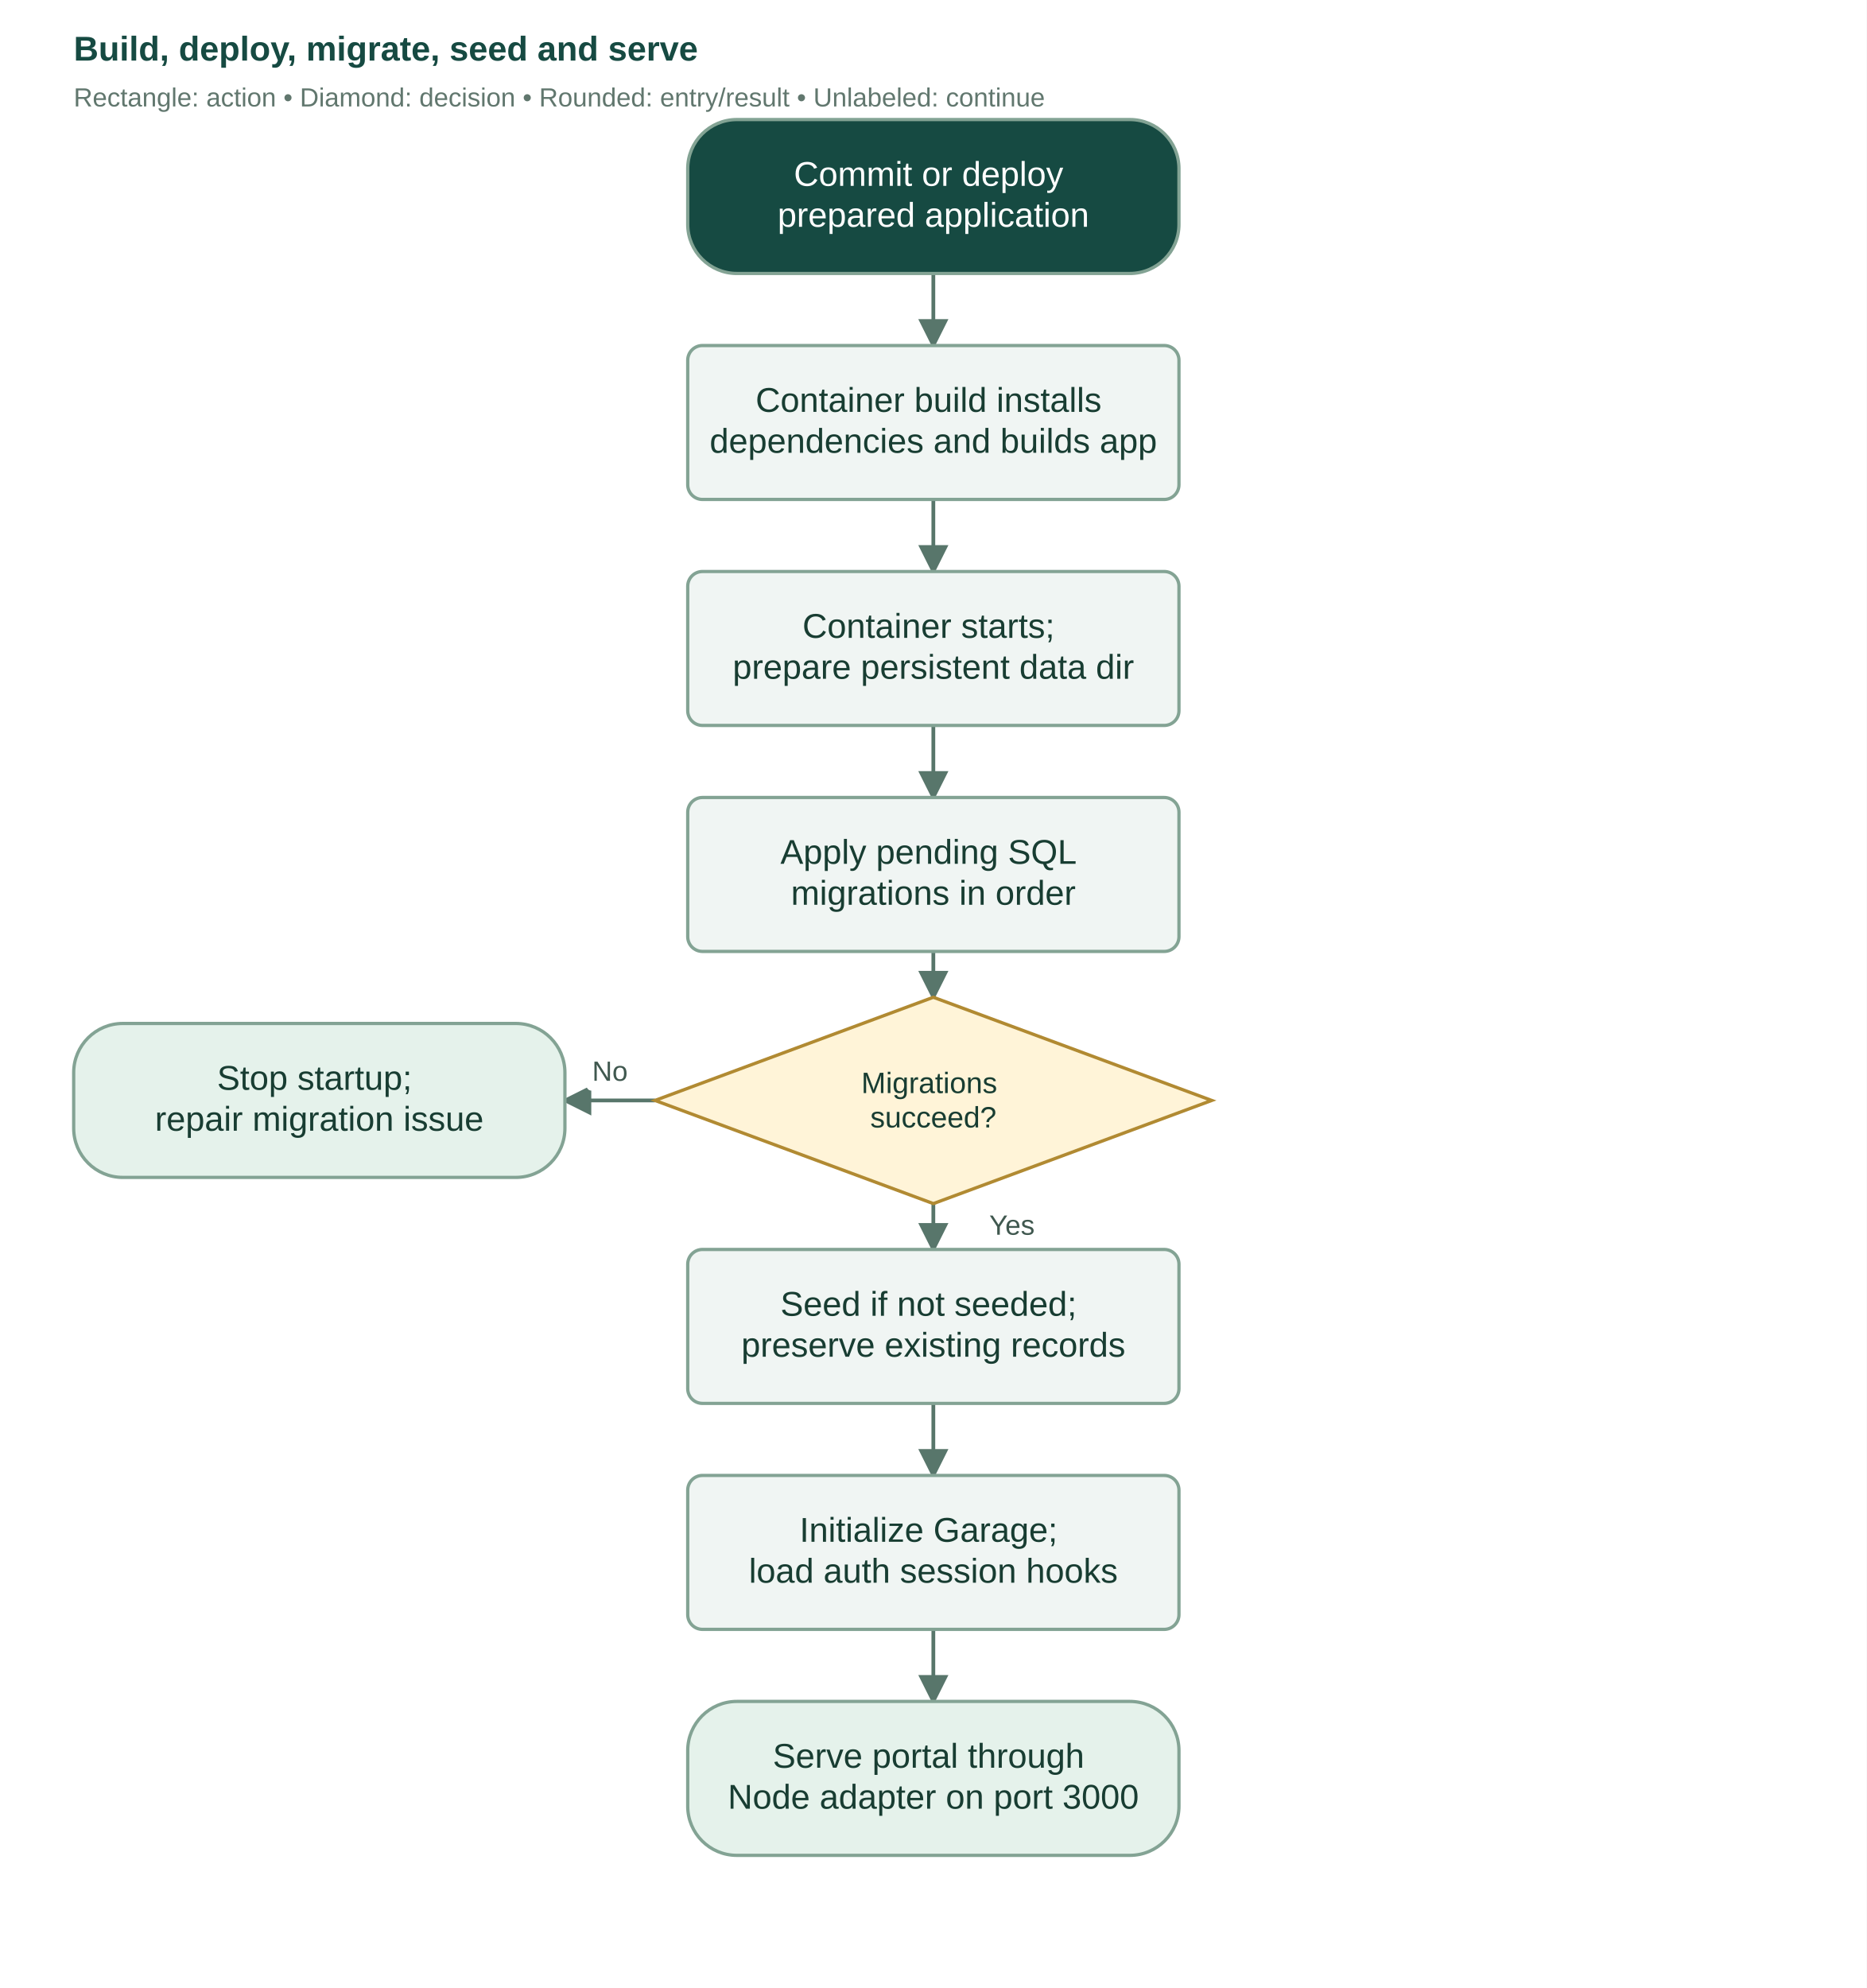
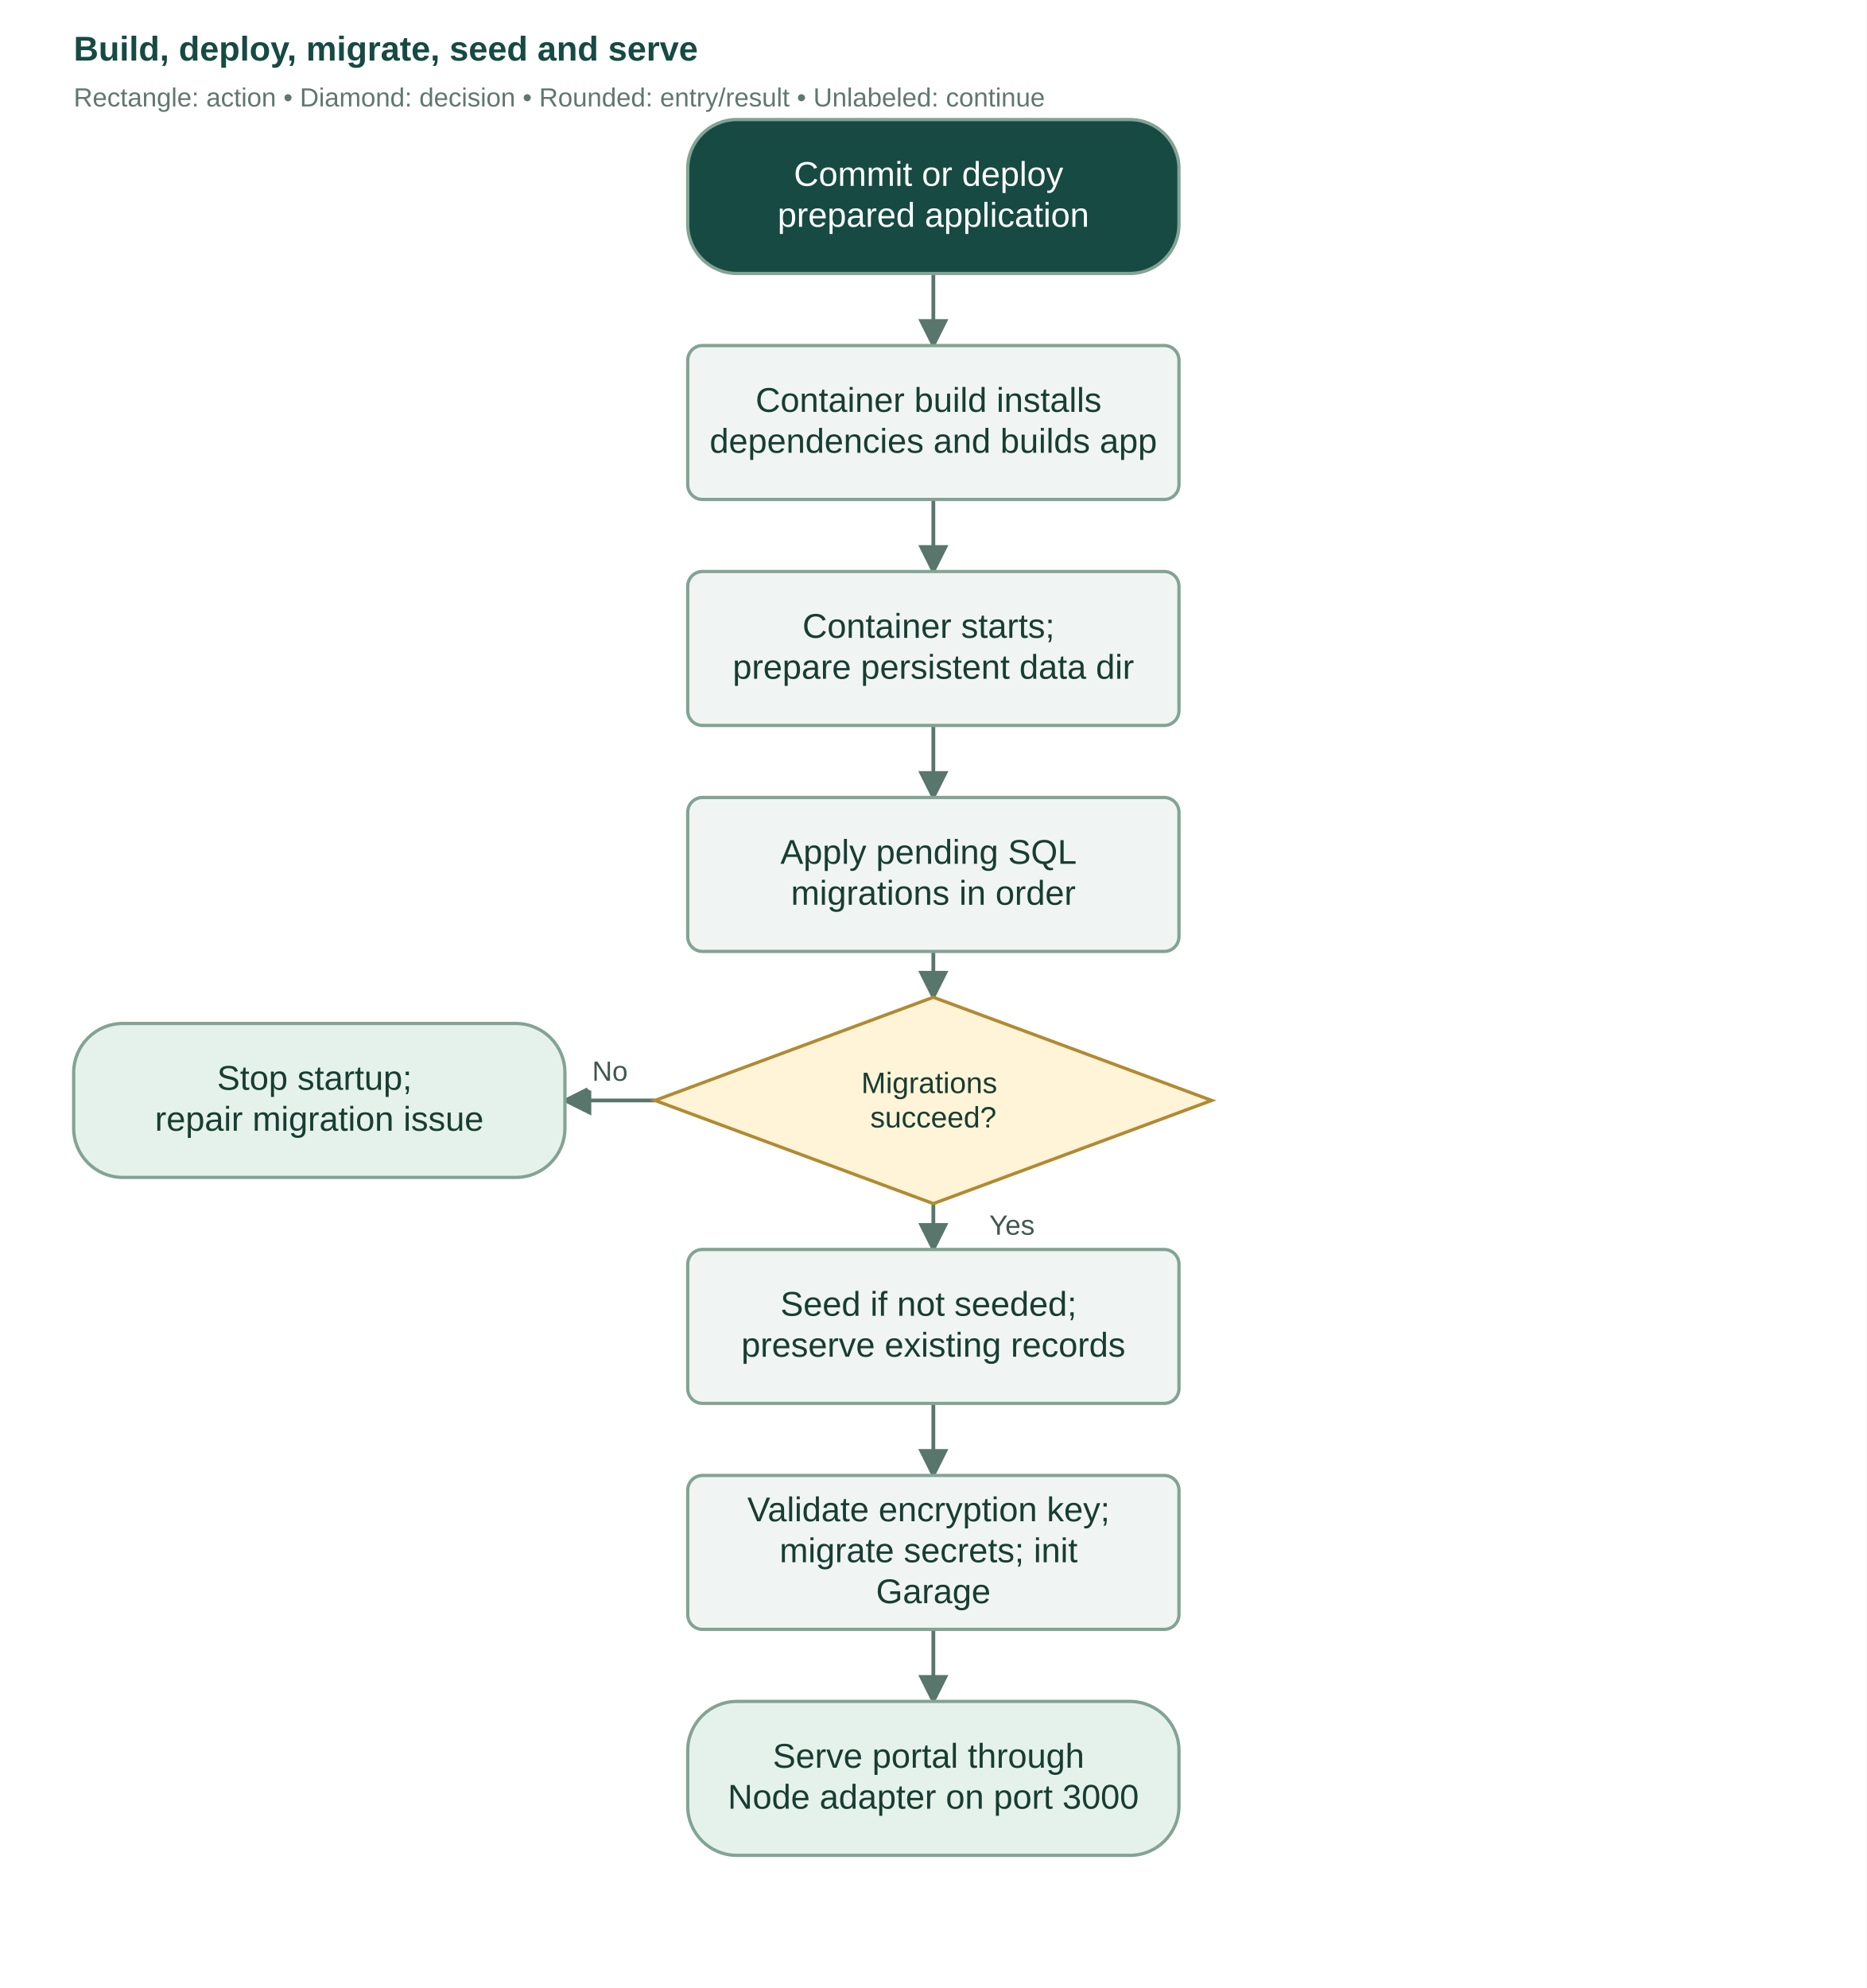
<svg xmlns="http://www.w3.org/2000/svg" width="1140" height="1214" viewBox="0 0 1140 1214">
  <rect width="100%" height="100%" fill="white" />
  <defs>
    <marker id="arrow" markerWidth="9" markerHeight="9" refX="7" refY="4" orient="auto">
      <path d="M0,0 L8,4 L0,8 z" fill="#58766b" />
    </marker>
  </defs>
  <text x="45" y="37" font-family="Arial" font-size="21" font-weight="bold" fill="#164a42">Build, deploy, migrate, seed and serve</text>
  <text x="45" y="65" font-family="Arial" font-size="16" fill="#61776e">Rectangle: action  •  Diamond: decision  •  Rounded: entry/result  •  Unlabeled: continue</text>
  <polyline points="570,167 570,211" fill="none" stroke="#58766b" stroke-width="2.3" marker-end="url(#arrow)" />
  <polyline points="570,305 570,349" fill="none" stroke="#58766b" stroke-width="2.3" marker-end="url(#arrow)" />
  <polyline points="570,443 570,487" fill="none" stroke="#58766b" stroke-width="2.3" marker-end="url(#arrow)" />
  <polyline points="570,581 570,609" fill="none" stroke="#58766b" stroke-width="2.3" marker-end="url(#arrow)" />
  <polyline points="400,672 345,672" fill="none" stroke="#58766b" stroke-width="2.3" marker-end="url(#arrow)" />
  <rect x="358.2" y="643" width="28.6" height="23" rx="3" fill="white" />
  <text x="372.5" y="660" text-anchor="middle" font-family="Arial" font-size="17" fill="#40584f">No</text>
  <polyline points="570,735 570,763" fill="none" stroke="#58766b" stroke-width="2.3" marker-end="url(#arrow)" />
  <rect x="599.05" y="737" width="37.9" height="23" rx="3" fill="white" />
  <text x="618" y="754" text-anchor="middle" font-family="Arial" font-size="17" fill="#40584f">Yes</text>
  <polyline points="570,857 570,901" fill="none" stroke="#58766b" stroke-width="2.3" marker-end="url(#arrow)" />
  <polyline points="570,995 570,1039" fill="none" stroke="#58766b" stroke-width="2.3" marker-end="url(#arrow)" />
  <rect x="420" y="73" width="300" height="94" rx="30" fill="#164a42" stroke="#83a394" stroke-width="2" />
  <text x="570" y="113.5" text-anchor="middle" font-family="Arial" font-size="21" fill="white">
    <tspan x="570" dy="0">Commit or deploy</tspan>
    <tspan x="570" dy="25">prepared application</tspan>
  </text>
  <rect x="420" y="211" width="300" height="94" rx="9" fill="#f0f5f3" stroke="#83a394" stroke-width="2" />
  <text x="570" y="251.5" text-anchor="middle" font-family="Arial" font-size="21" fill="#183d32">
    <tspan x="570" dy="0">Container build installs</tspan>
    <tspan x="570" dy="25">dependencies and builds app</tspan>
  </text>
  <rect x="420" y="349" width="300" height="94" rx="9" fill="#f0f5f3" stroke="#83a394" stroke-width="2" />
  <text x="570" y="389.5" text-anchor="middle" font-family="Arial" font-size="21" fill="#183d32">
    <tspan x="570" dy="0">Container starts;</tspan>
    <tspan x="570" dy="25">prepare persistent data dir</tspan>
  </text>
  <rect x="420" y="487" width="300" height="94" rx="9" fill="#f0f5f3" stroke="#83a394" stroke-width="2" />
  <text x="570" y="527.5" text-anchor="middle" font-family="Arial" font-size="21" fill="#183d32">
    <tspan x="570" dy="0">Apply pending SQL</tspan>
    <tspan x="570" dy="25">migrations in order</tspan>
  </text>
  <polygon points="570,609 740,672 570,735 400,672" fill="#fff4d8" stroke="#b18a32" stroke-width="2" />
  <text x="570" y="667.5" text-anchor="middle" font-family="Arial" font-size="18" fill="#183d32">
    <tspan x="570" dy="0">Migrations</tspan>
    <tspan x="570" dy="21">succeed?</tspan>
  </text>
  <rect x="45" y="625" width="300" height="94" rx="30" fill="#e5f2eb" stroke="#83a394" stroke-width="2" />
  <text x="195" y="665.5" text-anchor="middle" font-family="Arial" font-size="21" fill="#183d32">
    <tspan x="195" dy="0">Stop startup;</tspan>
    <tspan x="195" dy="25">repair migration issue</tspan>
  </text>
  <rect x="420" y="763" width="300" height="94" rx="9" fill="#f0f5f3" stroke="#83a394" stroke-width="2" />
  <text x="570" y="803.5" text-anchor="middle" font-family="Arial" font-size="21" fill="#183d32">
    <tspan x="570" dy="0">Seed if not seeded;</tspan>
    <tspan x="570" dy="25">preserve existing records</tspan>
  </text>
  <rect x="420" y="901" width="300" height="94" rx="9" fill="#f0f5f3" stroke="#83a394" stroke-width="2" />
-   <text x="570" y="941.5" text-anchor="middle" font-family="Arial" font-size="21" fill="#183d32">
-     <tspan x="570" dy="0">Initialize Garage;</tspan>
-     <tspan x="570" dy="25">load auth session hooks</tspan>
+   <text x="570" y="929" text-anchor="middle" font-family="Arial" font-size="21" fill="#183d32">
+     <tspan x="570" dy="0">Validate encryption key;</tspan>
+     <tspan x="570" dy="25">migrate secrets; init</tspan>
+     <tspan x="570" dy="25">Garage</tspan>
  </text>
  <rect x="420" y="1039" width="300" height="94" rx="30" fill="#e5f2eb" stroke="#83a394" stroke-width="2" />
  <text x="570" y="1079.5" text-anchor="middle" font-family="Arial" font-size="21" fill="#183d32">
    <tspan x="570" dy="0">Serve portal through</tspan>
    <tspan x="570" dy="25">Node adapter on port 3000</tspan>
  </text>
</svg>
